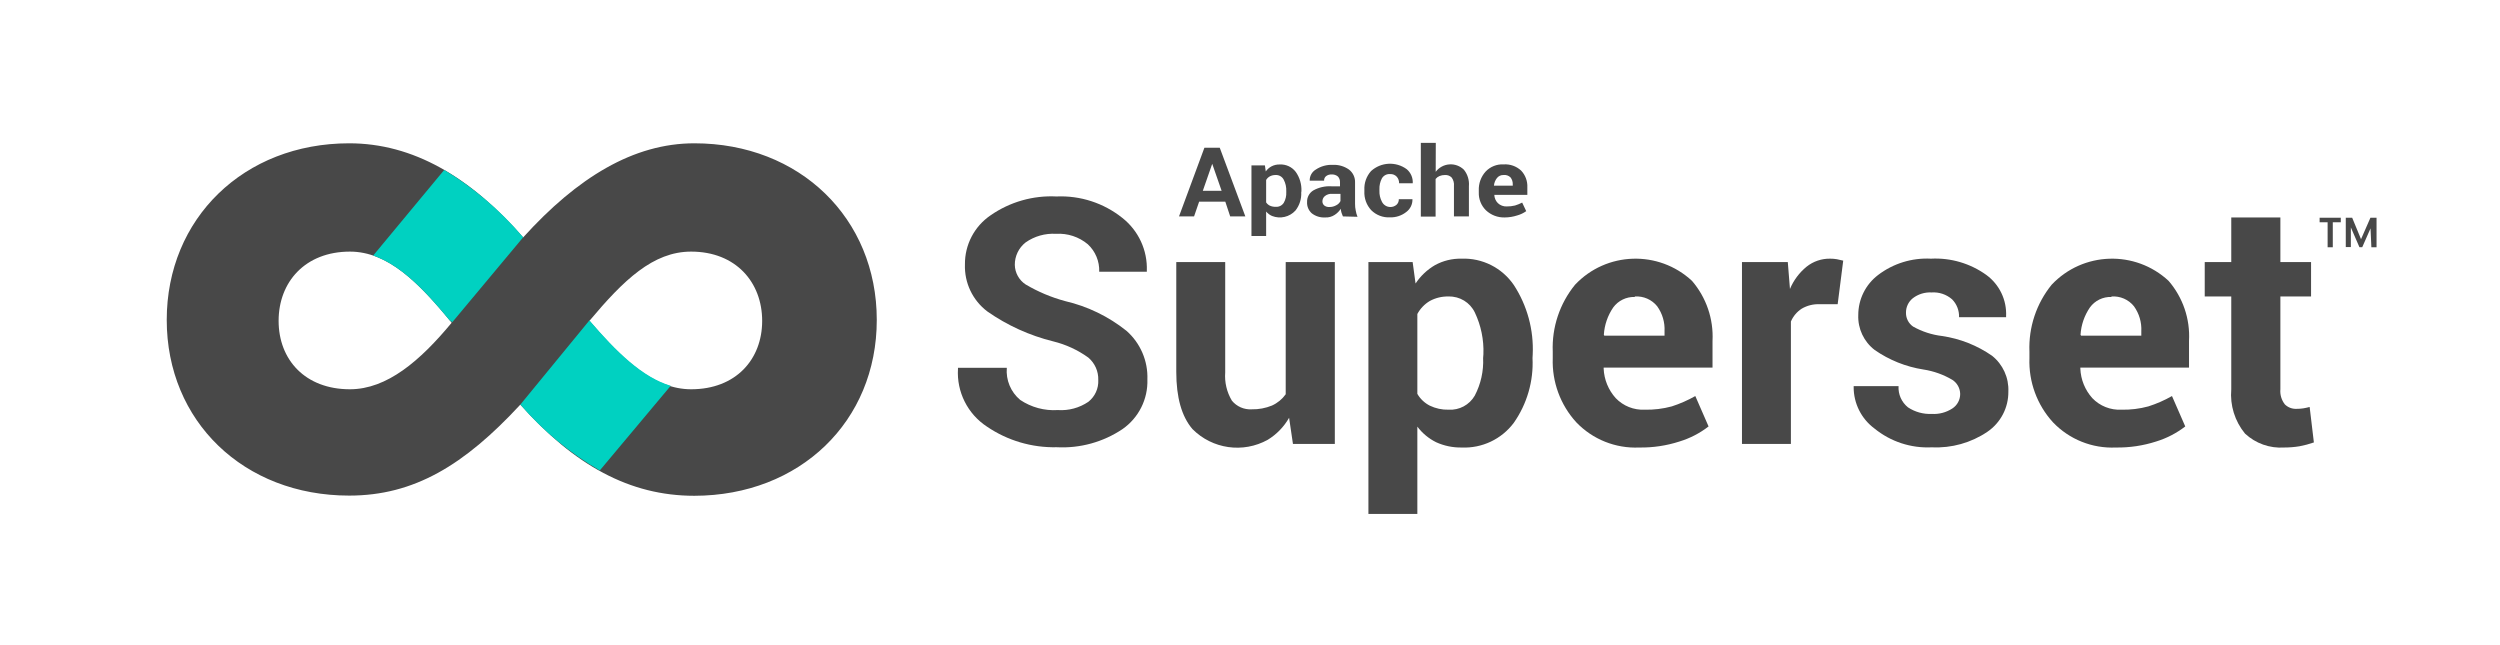
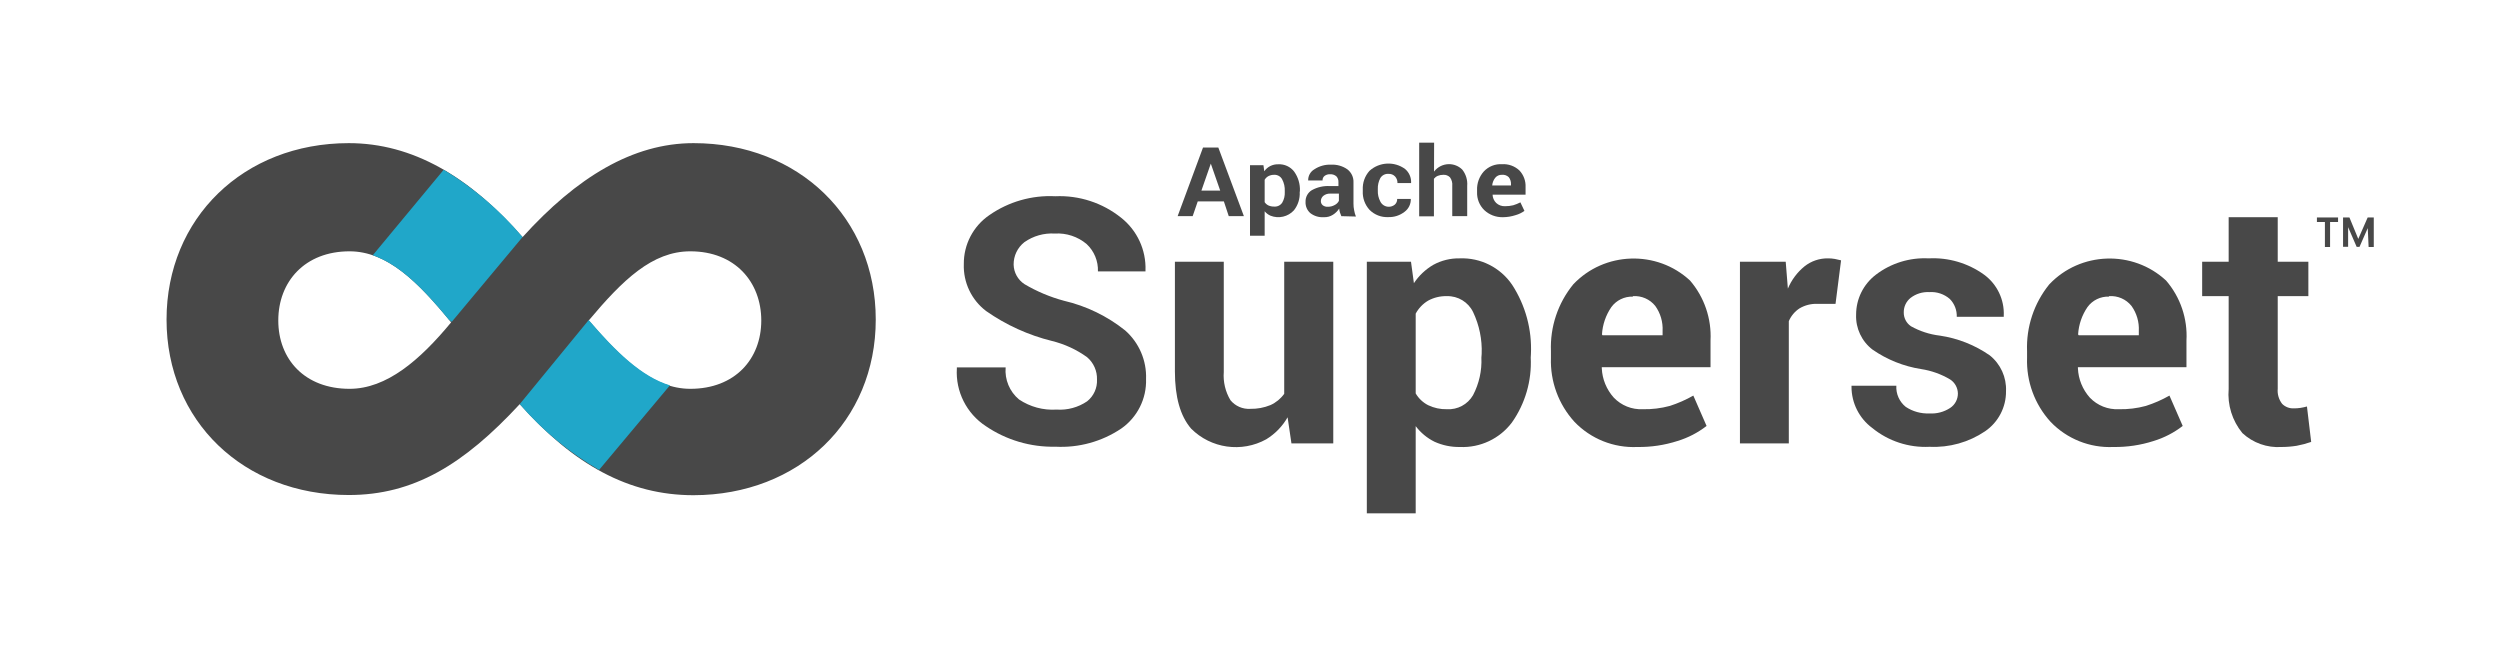
- <svg xmlns="http://www.w3.org/2000/svg" id="Layer_1" data-name="Layer 1" viewBox="0 0 265.69 68.51">
-   <defs>
-     <style>.cls-1{fill:#484848;}.cls-2{fill:#00d1c1;}.cls-3{isolation:isolate;}</style>
-   </defs>
-   <path class="cls-1" d="M73.79,15.23c-6.47,0-12.43,3.64-18.19,10-5.66-6.46-11.72-10-18.49-10-11.21,0-19.39,8-19.39,18.77S25.9,52.67,37.11,52.67C44,52.67,49.34,49.44,55.3,43c5.76,6.46,11.62,9.69,18.49,9.69C85,52.67,93.18,44.8,93.18,34S85,15.23,73.79,15.23ZM37.19,41.37c-4.75,0-7.58-3.13-7.58-7.27s2.83-7.36,7.58-7.36c4,0,7.27,3.22,10.81,7.56C44.66,38.34,41.13,41.37,37.19,41.37Zm36.26,0c-3.94,0-7.27-3.13-10.81-7.27,3.64-4.34,6.77-7.36,10.81-7.36C78.2,26.74,81,30,81,34.1S78.2,41.37,73.45,41.37Z" />
-   <path class="cls-2" d="M63.74,50l7.54-9c-3-.9-5.77-3.6-8.64-6.95L55.3,43A33,33,0,0,0,63.74,50Z" />
+ <svg xmlns="http://www.w3.org/2000/svg" width="100%" height="100%" viewBox="0 0 266 69" version="1.1" xml:space="preserve" style="fill-rule:evenodd;clip-rule:evenodd;stroke-linejoin:round;stroke-miterlimit:2;">
+   <path d="M73.79,15.23C67.32,15.23 61.36,18.87 55.6,25.23C49.94,18.77 43.88,15.23 37.11,15.23C25.9,15.23 17.72,23.23 17.72,34C17.72,44.77 25.9,52.67 37.11,52.67C44,52.67 49.34,49.44 55.3,43C61.06,49.46 66.92,52.69 73.79,52.69C85,52.67 93.18,44.8 93.18,34C93.18,23.2 85,15.23 73.79,15.23ZM37.19,41.37C32.44,41.37 29.61,38.24 29.61,34.1C29.61,29.96 32.44,26.74 37.19,26.74C41.19,26.74 44.46,29.96 48,34.3C44.66,38.34 41.13,41.37 37.19,41.37ZM73.45,41.37C69.51,41.37 66.18,38.24 62.64,34.1C66.28,29.76 69.41,26.74 73.45,26.74C78.2,26.74 81,30 81,34.1C81,38.2 78.2,41.37 73.45,41.37Z" style="fill:rgb(72,72,72);fill-rule:nonzero;" />
+   <path d="M63.74,50L71.28,41C68.28,40.1 65.51,37.4 62.64,34.05L55.3,43C57.703,45.788 60.556,48.154 63.74,50Z" style="fill:rgb(32,167,201);fill-rule:nonzero;" />
  <g id="Main">
    <g id="Superset">
      <g id="Full-Lockup-With-Text">
        <g id="Group-7">
          <g id="Group-17">
-             <g id="Superset-Copy" class="cls-3">
-               <g class="cls-3">
-                 <path class="cls-1" d="M116.72,40.39A3,3,0,0,0,115.66,38a10.77,10.77,0,0,0-3.73-1.72,21,21,0,0,1-7-3.18,6,6,0,0,1-2.38-5,6.23,6.23,0,0,1,2.73-5.22,11.27,11.27,0,0,1,7-2,10.46,10.46,0,0,1,7,2.28,6.83,6.83,0,0,1,2.6,5.62l0,.1h-5.06a3.79,3.79,0,0,0-1.21-2.92,4.8,4.8,0,0,0-3.38-1.11,5.08,5.08,0,0,0-3.24.92,3,3,0,0,0-1.14,2.38A2.55,2.55,0,0,0,109,30.23,16.83,16.83,0,0,0,113.2,32a16.38,16.38,0,0,1,6.52,3.16,6.57,6.57,0,0,1,2.22,5.17,6.18,6.18,0,0,1-2.64,5.27,11.46,11.46,0,0,1-7,1.93,12.68,12.68,0,0,1-7.41-2.19,6.84,6.84,0,0,1-3.08-6.14l0-.11H107a4,4,0,0,0,1.42,3.41,6.43,6.43,0,0,0,4,1.08,5.16,5.16,0,0,0,3.25-.88A2.78,2.78,0,0,0,116.72,40.39Z" />
-                 <path class="cls-1" d="M137,44.4a6.54,6.54,0,0,1-2.27,2.34,6.7,6.7,0,0,1-8-1.14q-1.72-2-1.72-6.08V27.85h5.2V39.58a5.09,5.09,0,0,0,.71,3,2.52,2.52,0,0,0,2.11.92,5.36,5.36,0,0,0,2.15-.4,3.62,3.62,0,0,0,1.46-1.2V27.85h5.22V47.18h-4.45Z" />
-                 <path class="cls-1" d="M162.87,38.05a11.06,11.06,0,0,1-2,6.9,6.56,6.56,0,0,1-5.54,2.61,6.3,6.3,0,0,1-2.7-.56,5.63,5.63,0,0,1-2-1.66v9.28h-5.2V27.85h4.7l.31,2.28a6.26,6.26,0,0,1,2.06-1.95,5.61,5.61,0,0,1,2.82-.69,6.43,6.43,0,0,1,5.57,2.81,12.47,12.47,0,0,1,2,7.38Zm-5.22-.4a9.49,9.49,0,0,0-.91-4.44,3,3,0,0,0-2.79-1.7,3.94,3.94,0,0,0-2,.48,3.58,3.58,0,0,0-1.32,1.38v8.49a3.24,3.24,0,0,0,1.32,1.25,4.34,4.34,0,0,0,2,.43,3,3,0,0,0,2.78-1.49,7.83,7.83,0,0,0,.89-4Z" />
-                 <path class="cls-1" d="M174.21,47.56a8.71,8.71,0,0,1-6.69-2.68,9.59,9.59,0,0,1-2.5-6.81v-.71a10.57,10.57,0,0,1,2.37-7.1,8.83,8.83,0,0,1,12.43-.41A9.08,9.08,0,0,1,182,36.23v2.84H170.43l0,.11a5,5,0,0,0,1.28,3.13,4,4,0,0,0,3.08,1.23,10.15,10.15,0,0,0,2.88-.35,13.29,13.29,0,0,0,2.5-1.1l1.41,3.23a9.62,9.62,0,0,1-3.09,1.6A13.26,13.26,0,0,1,174.21,47.56Zm-.47-16a2.73,2.73,0,0,0-2.29,1.11,5.76,5.76,0,0,0-1,2.91l.05.09h6.4v-.46a4.19,4.19,0,0,0-.78-2.66A2.8,2.8,0,0,0,173.74,31.51Z" />
-                 <path class="cls-1" d="M195.3,32.33l-1.92,0a3.49,3.49,0,0,0-1.91.48,3.06,3.06,0,0,0-1.14,1.36V47.18h-5.2V27.85H190l.23,2.86A6.09,6.09,0,0,1,192,28.34a3.92,3.92,0,0,1,2.5-.85,4,4,0,0,1,.72.06l.67.15Z" />
-                 <path class="cls-1" d="M208.32,41.86a1.82,1.82,0,0,0-.83-1.49,8.55,8.55,0,0,0-3.08-1.1,12.46,12.46,0,0,1-5.17-2.07,4.46,4.46,0,0,1-1.75-3.72,5.33,5.33,0,0,1,2.1-4.25,8.54,8.54,0,0,1,5.62-1.74,9.26,9.26,0,0,1,5.89,1.73,5.13,5.13,0,0,1,2.1,4.38l0,.11h-5a2.57,2.57,0,0,0-.74-1.9,3,3,0,0,0-2.18-.73,3,3,0,0,0-2,.62,1.94,1.94,0,0,0-.72,1.54,1.75,1.75,0,0,0,.76,1.47,8.29,8.29,0,0,0,3.08,1,12.5,12.5,0,0,1,5.31,2.1,4.61,4.61,0,0,1,1.73,3.81,5.1,5.1,0,0,1-2.23,4.27,9.71,9.71,0,0,1-5.9,1.65,8.93,8.93,0,0,1-6.1-2A5.46,5.46,0,0,1,197,41.14l0-.1h4.77a2.69,2.69,0,0,0,1,2.25,4.22,4.22,0,0,0,2.52.7,3.61,3.61,0,0,0,2.2-.58A1.83,1.83,0,0,0,208.32,41.86Z" />
-                 <path class="cls-1" d="M224.86,47.56a8.69,8.69,0,0,1-6.68-2.68,9.59,9.59,0,0,1-2.5-6.81v-.71a10.62,10.62,0,0,1,2.36-7.1,8.83,8.83,0,0,1,12.43-.41,9,9,0,0,1,2.17,6.38v2.84H221.09l0,.11a5,5,0,0,0,1.27,3.13,4,4,0,0,0,3.09,1.23,10.08,10.08,0,0,0,2.87-.35,13.08,13.08,0,0,0,2.51-1.1l1.41,3.23a9.73,9.73,0,0,1-3.09,1.6A13.32,13.32,0,0,1,224.86,47.56Zm-.46-16a2.71,2.71,0,0,0-2.29,1.11,5.77,5.77,0,0,0-1,2.91l.06.09h6.4v-.46a4.19,4.19,0,0,0-.78-2.66A2.8,2.8,0,0,0,224.4,31.51Z" />
-                 <path class="cls-1" d="M242.35,23.11v4.74h3.26v3.66h-3.26v9.85a2.28,2.28,0,0,0,.47,1.61,1.65,1.65,0,0,0,1.25.48,4.58,4.58,0,0,0,.7-.05,6.28,6.28,0,0,0,.69-.15l.45,3.77a10.69,10.69,0,0,1-1.54.41,10.23,10.23,0,0,1-1.62.13,5.56,5.56,0,0,1-4.16-1.48,6.52,6.52,0,0,1-1.46-4.7V31.51h-2.82V27.85h2.82V23.11Z" />
+             <g id="Superset-Copy">
+               <g>
+                 <path d="M116.72,40.39C116.751,39.474 116.36,38.592 115.66,38C114.539,37.193 113.272,36.609 111.93,36.28C109.421,35.66 107.048,34.582 104.93,33.1C103.37,31.922 102.481,30.053 102.55,28.1C102.528,26.015 103.555,24.052 105.28,22.88C107.327,21.458 109.79,20.754 112.28,20.88C114.812,20.767 117.301,21.577 119.28,23.16C120.994,24.509 121.961,26.601 121.88,28.78L121.88,28.88L116.82,28.88C116.861,27.778 116.419,26.71 115.61,25.96C114.667,25.171 113.457,24.773 112.23,24.85C111.077,24.779 109.934,25.104 108.99,25.77C108.263,26.344 107.842,27.224 107.85,28.15C107.867,28.99 108.298,29.769 109,30.23C110.313,31.008 111.726,31.603 113.2,32C115.582,32.553 117.81,33.633 119.72,35.16C121.197,36.462 122.013,38.362 121.94,40.33C122.008,42.418 121.013,44.404 119.3,45.6C117.238,46.985 114.78,47.662 112.3,47.53C109.663,47.589 107.072,46.823 104.89,45.34C102.838,43.996 101.66,41.648 101.81,39.2L101.81,39.09L107,39.09C106.889,40.389 107.42,41.664 108.42,42.5C109.597,43.291 111.004,43.671 112.42,43.58C113.571,43.658 114.716,43.348 115.67,42.7C116.371,42.144 116.762,41.283 116.72,40.39Z" style="fill:rgb(72,72,72);fill-rule:nonzero;" />
+                 <path d="M137,44.4C136.453,45.359 135.672,46.164 134.73,46.74C132.116,48.188 128.835,47.72 126.73,45.6C125.583,44.267 125.01,42.24 125.01,39.52L125.01,27.85L130.21,27.85L130.21,39.58C130.131,40.629 130.379,41.678 130.92,42.58C131.434,43.208 132.22,43.551 133.03,43.5C133.767,43.516 134.498,43.38 135.18,43.1C135.764,42.836 136.268,42.422 136.64,41.9L136.64,27.85L141.86,27.85L141.86,47.18L137.41,47.18L137,44.4Z" style="fill:rgb(72,72,72);fill-rule:nonzero;" />
+                 <path d="M162.87,38.05C162.99,40.508 162.286,42.937 160.87,44.95C159.569,46.68 157.492,47.658 155.33,47.56C154.4,47.575 153.478,47.384 152.63,47C151.843,46.61 151.158,46.042 150.63,45.34L150.63,54.62L145.43,54.62L145.43,27.85L150.13,27.85L150.44,30.13C150.968,29.331 151.673,28.664 152.5,28.18C153.363,27.707 154.336,27.469 155.32,27.49C157.535,27.403 159.644,28.467 160.89,30.3C162.313,32.49 163.013,35.072 162.89,37.68L162.87,38.05ZM157.65,37.65C157.71,36.118 157.397,34.595 156.74,33.21C156.228,32.144 155.132,31.476 153.95,31.51C153.253,31.49 152.562,31.656 151.95,31.99C151.393,32.322 150.937,32.799 150.63,33.37L150.63,41.86C150.942,42.394 151.4,42.828 151.95,43.11C152.573,43.411 153.259,43.558 153.95,43.54C155.082,43.61 156.161,43.032 156.73,42.05C157.376,40.819 157.684,39.439 157.62,38.05L157.65,37.65Z" style="fill:rgb(72,72,72);fill-rule:nonzero;" />
+                 <path d="M174.21,47.56C171.699,47.674 169.258,46.696 167.52,44.88C165.828,43.026 164.93,40.579 165.02,38.07L165.02,37.36C164.918,34.784 165.761,32.258 167.39,30.26C170.696,26.757 176.29,26.572 179.82,29.85C181.338,31.617 182.119,33.903 182,36.23L182,39.07L170.43,39.07L170.43,39.18C170.48,40.34 170.933,41.447 171.71,42.31C172.51,43.146 173.634,43.595 174.79,43.54C175.762,43.562 176.732,43.444 177.67,43.19C178.539,42.91 179.377,42.542 180.17,42.09L181.58,45.32C180.656,46.037 179.609,46.579 178.49,46.92C177.108,47.366 175.662,47.582 174.21,47.56ZM173.74,31.56C172.841,31.53 171.983,31.946 171.45,32.67C170.859,33.531 170.513,34.537 170.45,35.58L170.5,35.67L176.9,35.67L176.9,35.21C176.949,34.261 176.674,33.322 176.12,32.55C175.546,31.835 174.655,31.446 173.74,31.51L173.74,31.56Z" style="fill:rgb(72,72,72);fill-rule:nonzero;" />
+                 <path d="M195.3,32.33L193.38,32.33C192.711,32.303 192.047,32.47 191.47,32.81C190.964,33.141 190.567,33.614 190.33,34.17L190.33,47.18L185.13,47.18L185.13,27.85L190,27.85L190.23,30.71C190.616,29.787 191.224,28.972 192,28.34C192.71,27.776 193.594,27.476 194.5,27.49C194.741,27.488 194.982,27.508 195.22,27.55L195.89,27.7L195.3,32.33Z" style="fill:rgb(72,72,72);fill-rule:nonzero;" />
+                 <path d="M208.32,41.86C208.308,41.257 207.996,40.698 207.49,40.37C206.544,39.809 205.498,39.435 204.41,39.27C202.553,38.979 200.785,38.271 199.24,37.2C198.087,36.32 197.433,34.93 197.49,33.48C197.487,31.814 198.265,30.24 199.59,29.23C201.198,28.003 203.19,27.386 205.21,27.49C207.312,27.38 209.391,27.991 211.1,29.22C212.489,30.234 213.279,31.882 213.2,33.6L213.2,33.71L208.2,33.71C208.226,33.002 207.958,32.314 207.46,31.81C206.859,31.287 206.074,31.024 205.28,31.08C204.561,31.04 203.85,31.26 203.28,31.7C202.816,32.075 202.55,32.644 202.56,33.24C202.551,33.826 202.837,34.379 203.32,34.71C204.271,35.243 205.318,35.582 206.4,35.71C208.308,35.991 210.126,36.71 211.71,37.81C212.862,38.729 213.506,40.148 213.44,41.62C213.458,43.325 212.62,44.93 211.21,45.89C209.473,47.062 207.403,47.641 205.31,47.54C203.1,47.652 200.925,46.939 199.21,45.54C197.817,44.508 196.996,42.873 197,41.14L197,41.04L201.77,41.04C201.72,41.907 202.093,42.746 202.77,43.29C203.515,43.784 204.397,44.029 205.29,43.99C206.067,44.039 206.838,43.835 207.49,43.41C208.012,43.069 208.326,42.484 208.32,41.86Z" style="fill:rgb(72,72,72);fill-rule:nonzero;" />
+                 <path d="M224.86,47.56C222.352,47.674 219.914,46.696 218.18,44.88C216.488,43.026 215.59,40.579 215.68,38.07L215.68,37.36C215.579,34.786 216.419,32.261 218.04,30.26C221.346,26.757 226.94,26.572 230.47,29.85C231.992,31.615 232.77,33.903 232.64,36.23L232.64,39.07L221.09,39.07L221.09,39.18C221.137,40.339 221.587,41.446 222.36,42.31C223.162,43.149 224.291,43.598 225.45,43.54C226.419,43.562 227.385,43.444 228.32,43.19C229.193,42.912 230.034,42.544 230.83,42.09L232.24,45.32C231.315,46.035 230.268,46.577 229.15,46.92C227.765,47.366 226.315,47.582 224.86,47.56ZM224.4,31.56C223.5,31.526 222.641,31.943 222.11,32.67C221.519,33.532 221.174,34.537 221.11,35.58L221.17,35.67L227.57,35.67L227.57,35.21C227.619,34.261 227.344,33.322 226.79,32.55C226.214,31.832 225.318,31.442 224.4,31.51L224.4,31.56Z" style="fill:rgb(72,72,72);fill-rule:nonzero;" />
+                 <path d="M242.35,23.11L242.35,27.85L245.61,27.85L245.61,31.51L242.35,31.51L242.35,41.36C242.296,41.937 242.465,42.513 242.82,42.97C243.15,43.299 243.604,43.474 244.07,43.45C244.304,43.451 244.538,43.435 244.77,43.4C245.003,43.363 245.233,43.313 245.46,43.25L245.91,47.02C245.408,47.195 244.893,47.332 244.37,47.43C243.834,47.516 243.293,47.56 242.75,47.56C241.219,47.662 239.712,47.126 238.59,46.08C237.508,44.765 236.984,43.077 237.13,41.38L237.13,31.51L234.31,31.51L234.31,27.85L237.13,27.85L237.13,23.11L242.35,23.11Z" style="fill:rgb(72,72,72);fill-rule:nonzero;" />
              </g>
            </g>
          </g>
        </g>
      </g>
    </g>
  </g>
-   <path class="cls-2" d="M55.6,25.22a33.93,33.93,0,0,0-8.39-7.16l-7.55,9.1c2.87,1,5.41,3.58,8.11,6.87l.3.21Z" />
-   <path class="cls-1" d="M130.22,21.43h-2.78L126.9,23h-1.6L128,15.7h1.63l2.72,7.3h-1.61Zm-2.39-1.15h2l-1-2.87h0Z" />
-   <path class="cls-1" d="M138.29,20.44a2.88,2.88,0,0,1-.61,1.93,2.25,2.25,0,0,1-2.5.58,1.68,1.68,0,0,1-.62-.47v2.6H133v-7.5h1.43l.09.64a1.75,1.75,0,0,1,.63-.55,1.79,1.79,0,0,1,.86-.19,2,2,0,0,1,1.69.78,3.29,3.29,0,0,1,.61,2.07Zm-1.59-.11a2.41,2.41,0,0,0-.28-1.25.91.91,0,0,0-.85-.48,1.28,1.28,0,0,0-.61.14,1,1,0,0,0-.4.39v2.38a1,1,0,0,0,.4.35,1.46,1.46,0,0,0,.62.12.93.93,0,0,0,.85-.42,2.05,2.05,0,0,0,.27-1.13Z" />
-   <path class="cls-1" d="M142.72,23q-.08-.18-.15-.39a2.07,2.07,0,0,1-.08-.42,2.12,2.12,0,0,1-.65.65,1.66,1.66,0,0,1-1,.27,2.11,2.11,0,0,1-1.43-.44,1.5,1.5,0,0,1-.5-1.2,1.39,1.39,0,0,1,.66-1.23,3.52,3.52,0,0,1,1.95-.44h.89v-.43a.84.84,0,0,0-.22-.61.94.94,0,0,0-.66-.22.9.9,0,0,0-.6.18.57.57,0,0,0-.21.48h-1.53v0a1.32,1.32,0,0,1,.65-1.18,3,3,0,0,1,1.8-.5,2.77,2.77,0,0,1,1.71.49,1.66,1.66,0,0,1,.66,1.41v2.24a3.23,3.23,0,0,0,.07.71,3.19,3.19,0,0,0,.19.67Zm-1.45-1a1.44,1.44,0,0,0,.75-.19,1,1,0,0,0,.44-.44v-.77h-.89a1.11,1.11,0,0,0-.77.24.73.73,0,0,0-.26.56.56.56,0,0,0,.2.44A.8.8,0,0,0,141.27,22Z" />
-   <path class="cls-1" d="M147.73,22a1,1,0,0,0,.68-.23.76.76,0,0,0,.25-.6h1.45v0a1.63,1.63,0,0,1-.67,1.37,2.67,2.67,0,0,1-1.72.56,2.63,2.63,0,0,1-2-.77,2.76,2.76,0,0,1-.72-2v-.15a2.8,2.8,0,0,1,.71-2,3,3,0,0,1,3.79-.2,1.81,1.81,0,0,1,.64,1.5v0h-1.45a1,1,0,0,0-.25-.7.88.88,0,0,0-.69-.28.93.93,0,0,0-.89.46,2.32,2.32,0,0,0-.26,1.16v.15a2.29,2.29,0,0,0,.26,1.16A1,1,0,0,0,147.73,22Z" />
-   <path class="cls-1" d="M152.58,18.26a2,2,0,0,1,3-.22,2.45,2.45,0,0,1,.53,1.74V23h-1.59V19.77a1.31,1.31,0,0,0-.24-.9.91.91,0,0,0-.72-.27,1.5,1.5,0,0,0-.58.11,1.06,1.06,0,0,0-.41.31v4H151V15.18h1.59Z" />
-   <path class="cls-1" d="M159.92,23.11a2.79,2.79,0,0,1-2-.76,2.55,2.55,0,0,1-.76-1.91v-.2a2.83,2.83,0,0,1,.72-2,2.45,2.45,0,0,1,1.93-.77,2.49,2.49,0,0,1,1.85.66,2.42,2.42,0,0,1,.66,1.79v.79h-3.51v0a1.3,1.3,0,0,0,.38.88,1.28,1.28,0,0,0,.94.35,3.5,3.5,0,0,0,.88-.1,4.51,4.51,0,0,0,.76-.31l.43.91a3,3,0,0,1-.94.45A4.39,4.39,0,0,1,159.92,23.11Zm-.14-4.51a.85.85,0,0,0-.69.32,1.52,1.52,0,0,0-.32.81l0,0h2v-.13a1.13,1.13,0,0,0-.24-.75A.92.92,0,0,0,159.78,18.6Z" />
-   <path class="cls-1" d="M248.77,23.62h-.85v2.66h-.55V23.62h-.85v-.48h2.25Zm3.16.65h0l-.88,2h-.3l-.91-2.1h0v2.09h-.54V23.14h.68l.94,2.28h0l1-2.28h.65v3.14h-.55Z" />
+   <path d="M55.6,25.22C53.213,22.392 50.378,19.973 47.21,18.06L39.66,27.16C42.53,28.16 45.07,30.74 47.77,34.03L48.07,34.24L55.6,25.22Z" style="fill:rgb(32,167,201);fill-rule:nonzero;" />
+   <path d="M130.22,21.43L127.44,21.43L126.9,23L125.3,23L128,15.7L129.63,15.7L132.35,23L130.74,23L130.22,21.43ZM127.83,20.28L129.83,20.28L128.83,17.41L127.83,20.28Z" style="fill:rgb(72,72,72);fill-rule:nonzero;" />
+   <path d="M138.29,20.44C138.327,21.136 138.11,21.822 137.68,22.37C137.051,23.065 136.051,23.297 135.18,22.95C134.939,22.844 134.727,22.683 134.56,22.48L134.56,25.08L133,25.08L133,17.58L134.43,17.58L134.52,18.22C134.682,17.988 134.899,17.8 135.15,17.67C135.416,17.536 135.712,17.471 136.01,17.48C136.667,17.446 137.3,17.738 137.7,18.26C138.13,18.862 138.345,19.591 138.31,20.33L138.29,20.44ZM136.7,20.33C136.721,19.896 136.624,19.464 136.42,19.08C136.254,18.769 135.922,18.582 135.57,18.6C135.358,18.595 135.149,18.644 134.96,18.74C134.792,18.829 134.654,18.965 134.56,19.13L134.56,21.51C134.659,21.661 134.798,21.782 134.96,21.86C135.155,21.945 135.367,21.986 135.58,21.98C135.918,22.006 136.245,21.844 136.43,21.56C136.627,21.217 136.721,20.825 136.7,20.43L136.7,20.33Z" style="fill:rgb(72,72,72);fill-rule:nonzero;" />
+   <path d="M142.72,23C142.667,22.88 142.617,22.75 142.57,22.61C142.529,22.473 142.502,22.332 142.49,22.19C142.323,22.452 142.102,22.673 141.84,22.84C141.544,23.034 141.194,23.129 140.84,23.11C140.326,23.143 139.817,22.986 139.41,22.67C139.07,22.367 138.886,21.925 138.91,21.47C138.893,20.972 139.146,20.501 139.57,20.24C140.164,19.908 140.841,19.755 141.52,19.8L142.41,19.8L142.41,19.37C142.421,19.146 142.342,18.926 142.19,18.76C142.006,18.605 141.77,18.526 141.53,18.54C141.315,18.526 141.102,18.59 140.93,18.72C140.786,18.836 140.708,19.016 140.72,19.2L139.19,19.2C139.175,18.718 139.424,18.265 139.84,18.02C140.371,17.666 141.002,17.491 141.64,17.52C142.248,17.491 142.849,17.663 143.35,18.01C143.79,18.341 144.038,18.87 144.01,19.42L144.01,21.66C144.007,21.899 144.031,22.137 144.08,22.37C144.119,22.6 144.182,22.824 144.27,23.04L142.72,23ZM141.27,22C141.533,22.006 141.792,21.941 142.02,21.81C142.21,21.714 142.364,21.56 142.46,21.37L142.46,20.6L141.57,20.6C141.292,20.581 141.017,20.666 140.8,20.84C140.635,20.979 140.54,21.184 140.54,21.4C140.537,21.569 140.61,21.731 140.74,21.84C140.892,21.955 141.08,22.011 141.27,22Z" style="fill:rgb(72,72,72);fill-rule:nonzero;" />
+   <path d="M147.73,22C147.977,22.01 148.22,21.928 148.41,21.77C148.579,21.618 148.671,21.397 148.66,21.17L150.11,21.17C150.127,21.709 149.876,22.223 149.44,22.54C148.949,22.921 148.341,23.119 147.72,23.1C146.975,23.139 146.247,22.859 145.72,22.33C145.223,21.786 144.963,21.066 145,20.33L145,20.18C144.965,19.446 145.22,18.727 145.71,18.18C146.761,17.225 148.354,17.141 149.5,17.98C149.939,18.35 150.177,18.907 150.14,19.48L148.69,19.48C148.7,19.223 148.61,18.972 148.44,18.78C148.263,18.589 148.01,18.487 147.75,18.5C147.39,18.467 147.041,18.647 146.86,18.96C146.674,19.317 146.584,19.717 146.6,20.12L146.6,20.27C146.583,20.673 146.673,21.073 146.86,21.43C147.02,21.767 147.357,21.988 147.73,22Z" style="fill:rgb(72,72,72);fill-rule:nonzero;" />
+   <path d="M152.58,18.26C152.958,17.76 153.549,17.465 154.176,17.465C154.701,17.465 155.206,17.672 155.58,18.04C155.973,18.53 156.163,19.154 156.11,19.78L156.11,23L154.52,23L154.52,19.77C154.553,19.451 154.468,19.13 154.28,18.87C154.092,18.678 153.828,18.579 153.56,18.6C153.361,18.598 153.164,18.635 152.98,18.71C152.82,18.778 152.679,18.885 152.57,19.02L152.57,23.02L151,23.02L151,15.18L152.59,15.18L152.58,18.26Z" style="fill:rgb(72,72,72);fill-rule:nonzero;" />
+   <path d="M159.92,23.11C159.179,23.132 158.459,22.859 157.92,22.35C157.41,21.848 157.134,21.155 157.16,20.44L157.16,20.24C157.131,19.505 157.389,18.788 157.88,18.24C158.377,17.71 159.085,17.428 159.81,17.47C160.491,17.427 161.16,17.666 161.66,18.13C162.116,18.611 162.354,19.258 162.32,19.92L162.32,20.71L158.81,20.71C158.82,21.041 158.956,21.356 159.19,21.59C159.443,21.83 159.782,21.956 160.13,21.94C160.426,21.944 160.722,21.91 161.01,21.84C161.272,21.76 161.527,21.656 161.77,21.53L162.2,22.44C161.915,22.644 161.597,22.796 161.26,22.89C160.827,23.032 160.375,23.107 159.92,23.11ZM159.78,18.6C159.513,18.592 159.257,18.711 159.09,18.92C158.907,19.153 158.795,19.435 158.77,19.73L160.77,19.73L160.77,19.6C160.783,19.329 160.697,19.063 160.53,18.85C160.331,18.658 160.055,18.566 159.78,18.6Z" style="fill:rgb(72,72,72);fill-rule:nonzero;" />
+   <path d="M248.77,23.62L247.92,23.62L247.92,26.28L247.37,26.28L247.37,23.62L246.52,23.62L246.52,23.14L248.77,23.14L248.77,23.62ZM251.93,24.27L251.05,26.27L250.75,26.27L249.84,24.17L249.84,26.26L249.3,26.26L249.3,23.14L249.98,23.14L250.92,25.42L251.92,23.14L252.57,23.14L252.57,26.28L252.02,26.28L251.93,24.27Z" style="fill:rgb(72,72,72);fill-rule:nonzero;" />
</svg>
